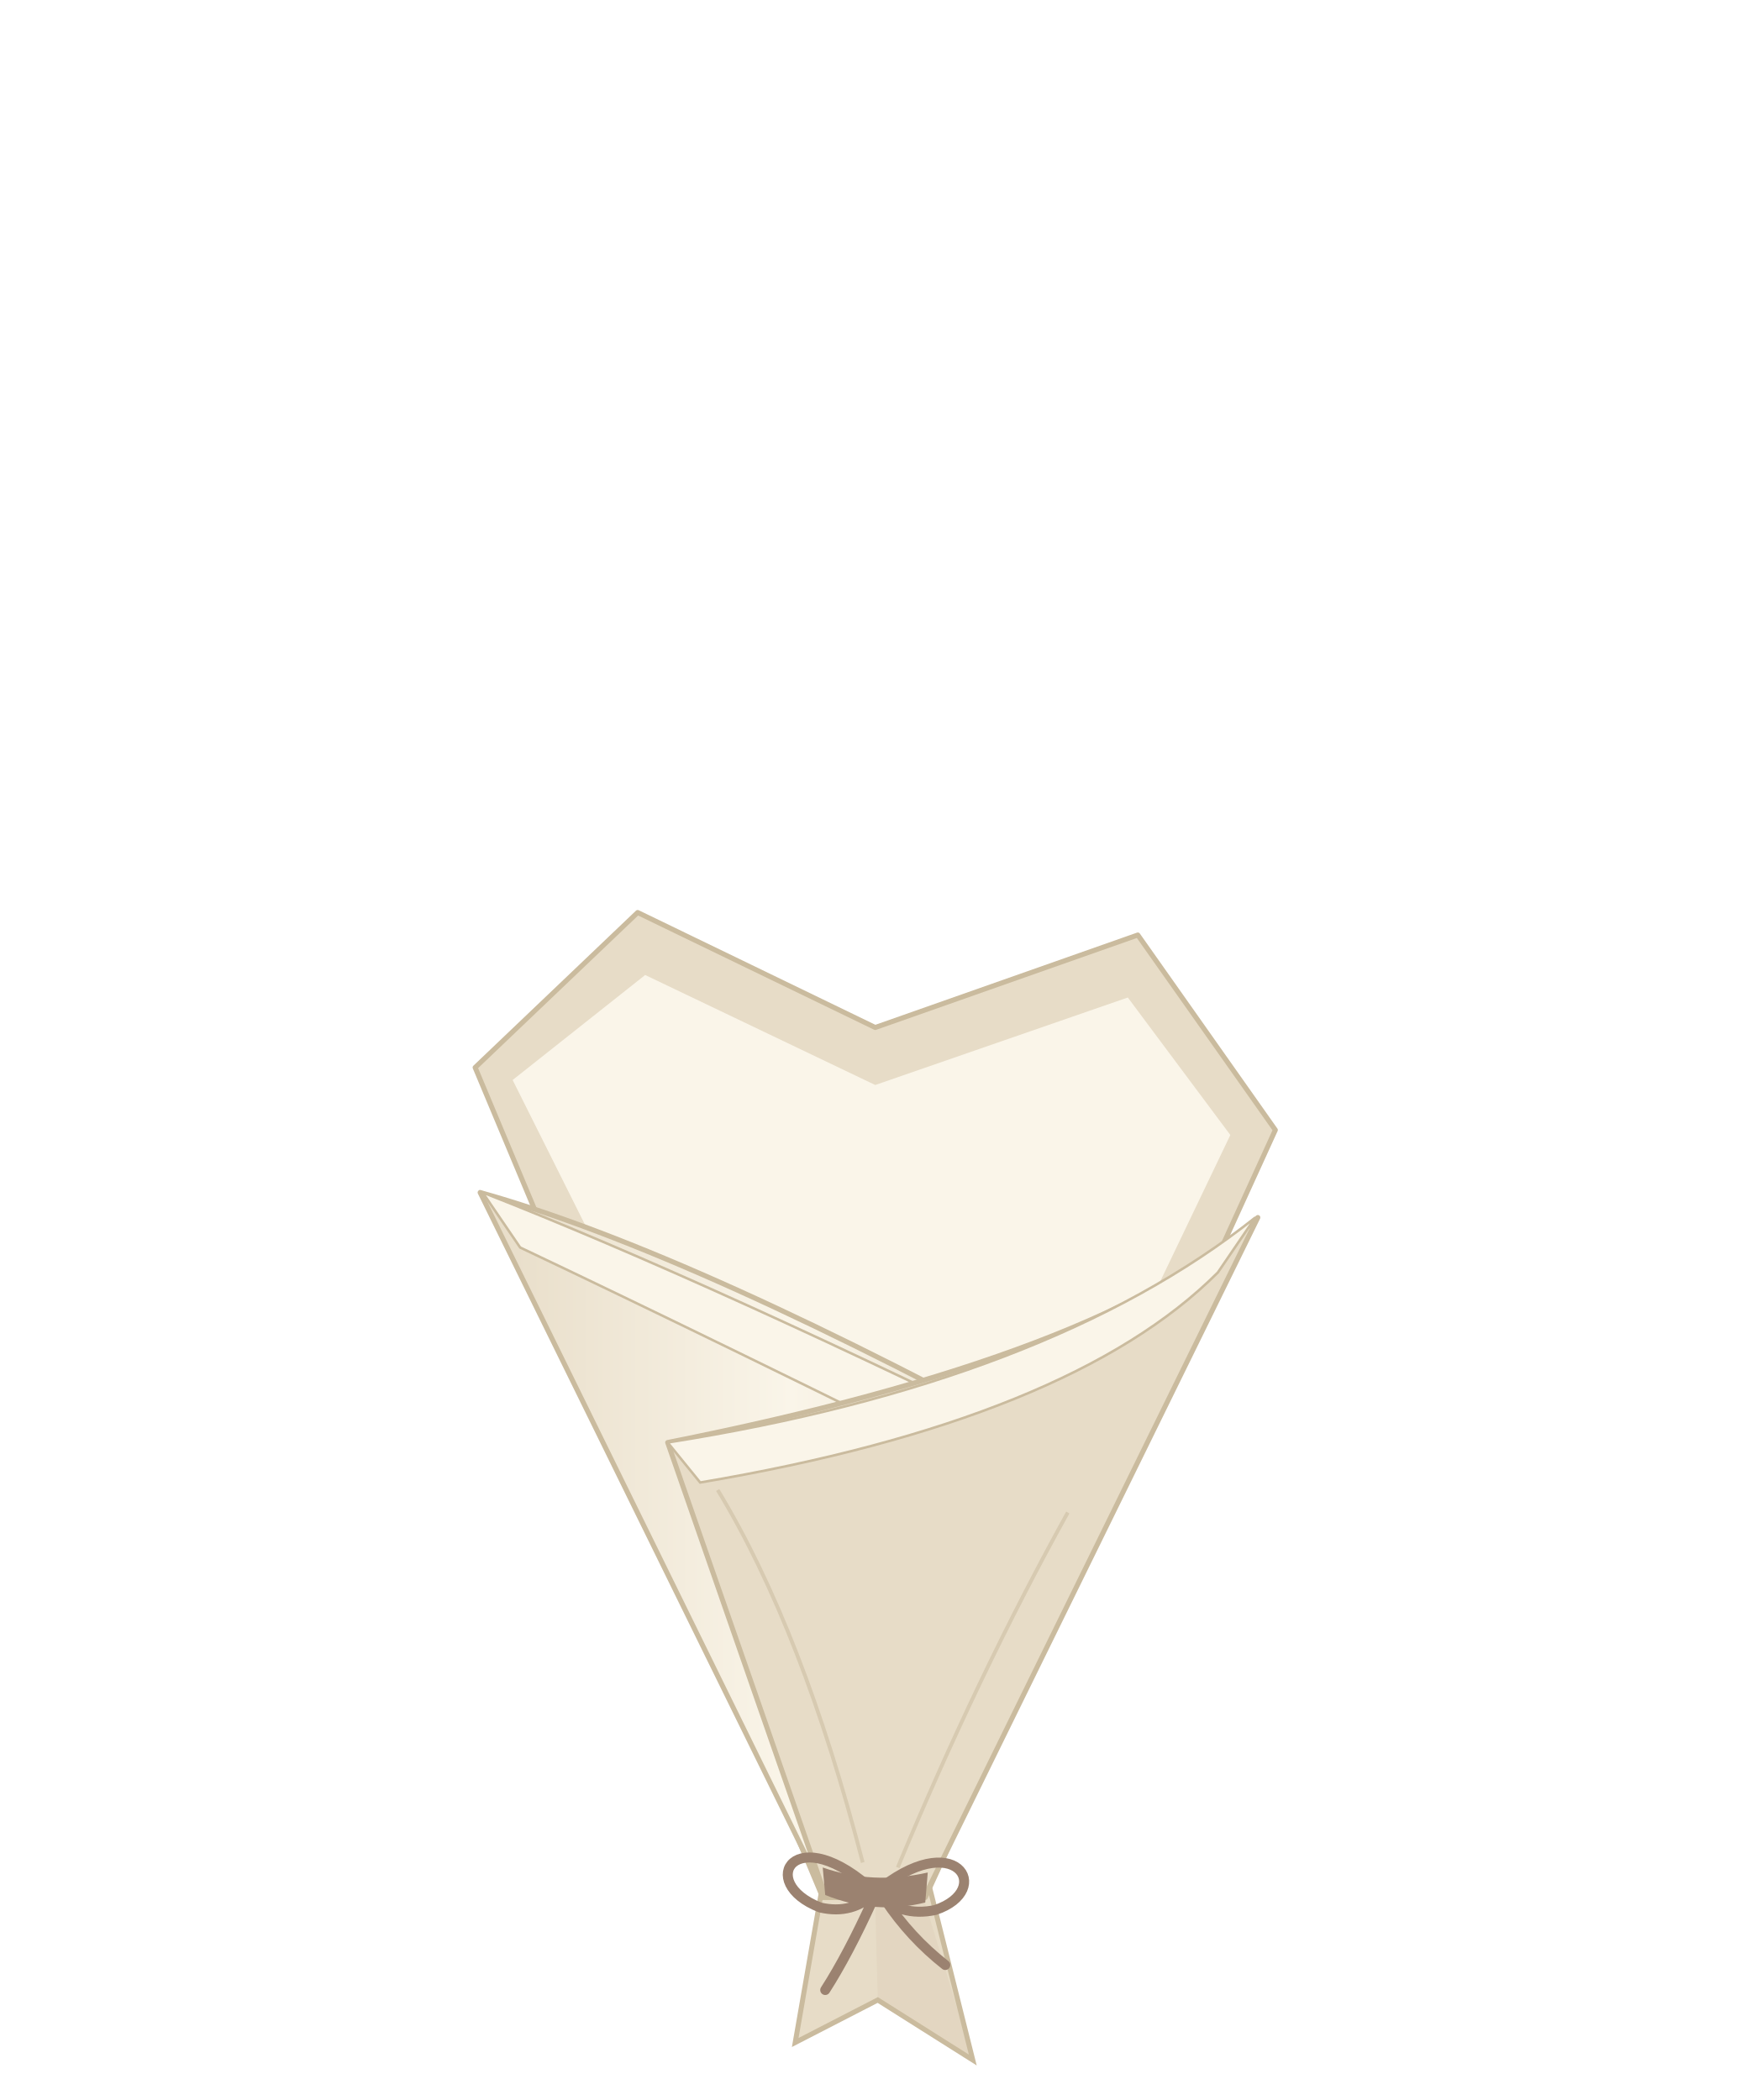
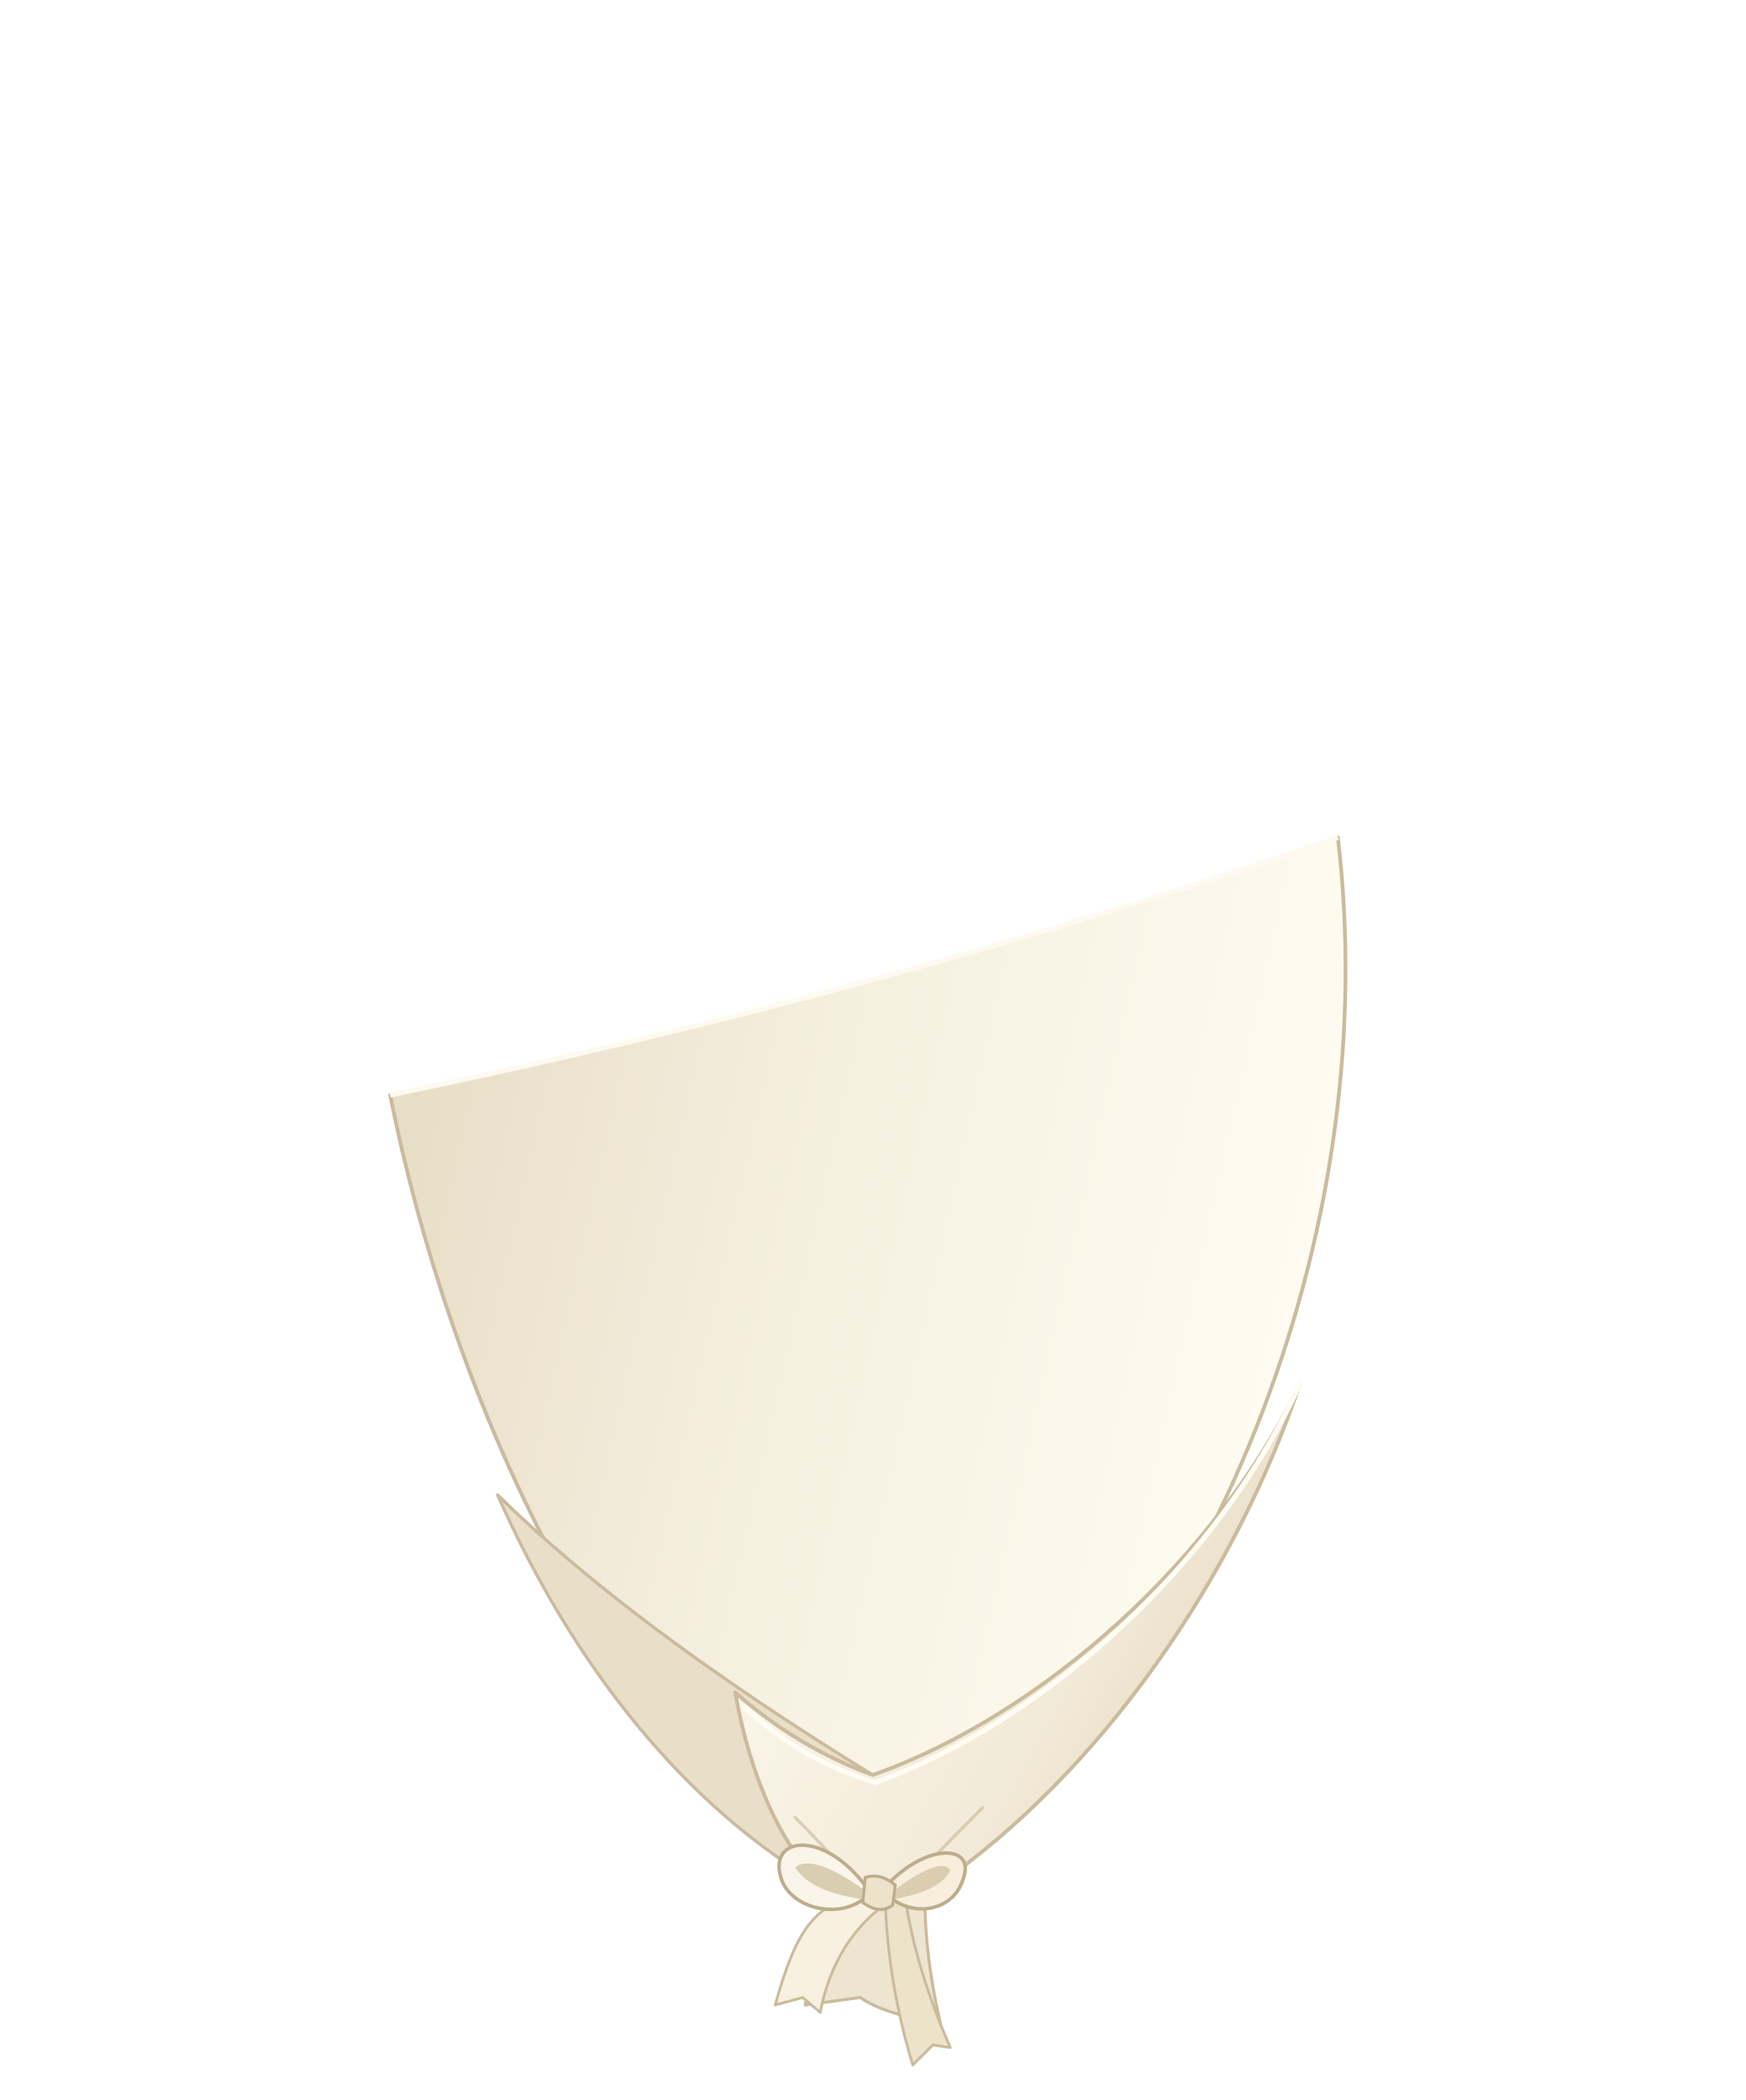
<svg xmlns="http://www.w3.org/2000/svg" viewBox="0 0 698 840" role="img">
  <defs>
-     <linearGradient id="paper-cream" x1="0" y1="0" x2="1" y2="0">
-       <stop stop-color="#e7dcc7" />
-       <stop offset=".52" stop-color="#faf5e9" />
-       <stop offset="1" stop-color="#e7dcc7" />
+     <linearGradient id="paper-cream" x1="0" y1="0" x2="1" y2=".25">
+       <stop stop-color="#e5dbc3" />
+       <stop offset=".48" stop-color="#f5efdf" />
+       <stop offset="1" stop-color="#fffbf0" />
+     </linearGradient>
+     <linearGradient id="cream-fold" x1="0" y1="0" x2="1" y2=".5">
+       <stop stop-color="#fffbf1" />
+       <stop offset=".7" stop-color="#f2ead8" />
+       <stop offset="1" stop-color="#e4d8be" />
    </linearGradient>
  </defs>
-   <path d="M330 748 L318 817 L351 800 L389 824 L370 748Z" fill="#e7dcc7" stroke="#cabb9e" stroke-width="2" />
-   <path d="M350 762 L351 800 L389 824 L369 758" fill="#cabb9e" opacity=".16" />
-   <path d="M190 427 L255 365 L350 411 L455 374 L510 452 L370 759 L329 759Z" fill="#e7dcc7" stroke="#cabb9e" stroke-width="2" stroke-linejoin="round" />
-   <path d="M205 432 L258 390 L350 434 L451 399 L492 454 L357 736Z" fill="#faf5e9" />
-   <path d="M192 477 Q278 501 431 585 L369 758 L330 758Z" fill="url(#paper-cream)" stroke="#cabb9e" stroke-width="2" stroke-linejoin="round" />
-   <path d="M193 477 Q285 513 431 585 L415 600 Q284 535 208 499Z" fill="#faf5e9" stroke="#cabb9e" stroke-width="1" />
-   <path d="M503 487 Q443 542 267 577 L330 758 L370 758Z" fill="#e7dcc7" stroke="#cabb9e" stroke-width="2" stroke-linejoin="round" />
-   <path d="M502 487 Q419 553 267 577 L280 593 Q428 568 487 509Z" fill="#faf5e9" stroke="#cabb9e" stroke-width="1" />
-   <path d="M287 596 Q321 652 345 745 M427 605 Q391 670 359 747" fill="none" stroke="#cabb9e" stroke-width="1.5" opacity=".55" />
-   <path d="M329 747 Q349 754 371 749 L370 761 Q350 766 330 758Z" fill="#9b8270" />
-   <path d="M350 757 C318 727 302 753 328 763 Q341 766 350 757 C382 730 398 756 374 764 Q360 767 350 757 M349 760 Q339 782 330 796 M354 760 Q364 775 378 786" fill="none" stroke="#9b8270" stroke-width="4" stroke-linecap="round" />
+   <path d="M156 438 Q350 398 535 335 C553 487 491 653 375 754 Q350 765 326 754 C240 688 180 558 156 438Z" fill="url(#paper-cream)" stroke="#cabb9e" stroke-width="1.5" stroke-linejoin="round" />
+   <path d="M156 438 Q350 398 535 335" fill="none" stroke="#fffaf0" stroke-width="2" />
+   <path d="M332 754 Q325 782 322 802 L344 799 Q354 806 376 809 Q369 779 370 753Z" fill="#eee5d1" stroke="#cabb9e" stroke-width="1.2" stroke-linejoin="round" />
+   <path d="M199 598 Q253 651 349 710 L330 755 C274 723 229 666 199 598Z" fill="#e9dfc9" stroke="#cabb9e" stroke-width="1.3" stroke-linejoin="round" />
+   <path d="M520 553 C487 623 417 686 349 710 Q319 699 294 677 C300 711 313 740 330 755 Q349 765 375 754 C440 709 494 631 520 553Z" fill="url(#cream-fold)" stroke="#cabb9e" stroke-width="1.5" stroke-linejoin="round" />
+   <path d="M520 553 C488 625 417 689 350 713 Q320 704 298 683" fill="none" stroke="#fffcf3" stroke-width="2" stroke-linecap="round" />
+   <path d="M318 727 Q331 740 339 750 M393 723 Q374 742 366 751" fill="none" stroke="#c3b493" stroke-width="1.3" stroke-linecap="round" opacity=".55" />
+   <path d="M327 750 Q350 757 374 749 L373 758 Q349 765 329 758Z" fill="#e3d7bd" stroke="#c2b396" stroke-width="1" />
+   <path d="M345 759 C326 760 318 773 310 802 L321 799 L328 805 Q333 779 351 764Z" fill="#f8f1df" stroke="#cabb9e" stroke-width="1.1" stroke-linejoin="round" />
+   <path d="M354 760 Q355 793 365 826 L373 818 L380 819 Q366 787 362 759Z" fill="#ede2ca" stroke="#cabb9e" stroke-width="1.1" stroke-linejoin="round" />
+   <path d="M348 757 C331 732 308 734 312 750 C315 764 338 769 348 757Z" fill="#faf5e8" stroke="#bdad8d" stroke-width="1.4" />
+   <path d="M347 757 Q325 741 318 747 Q324 757 347 760Z" fill="#d9cdb2" />
+   <path d="M353 756 C369 737 391 737 385 752 C381 765 363 768 353 756Z" fill="#f7efdc" stroke="#bdad8d" stroke-width="1.4" />
+   <path d="M355 758 Q376 742 380 748 Q376 757 355 760Z" fill="#dacdb0" />
+   <path d="M346 751 Q352 749 358 754 L357 762 Q352 766 345 761Z" fill="#ede2ca" stroke="#bdad8d" stroke-width="1.2" />
</svg>
